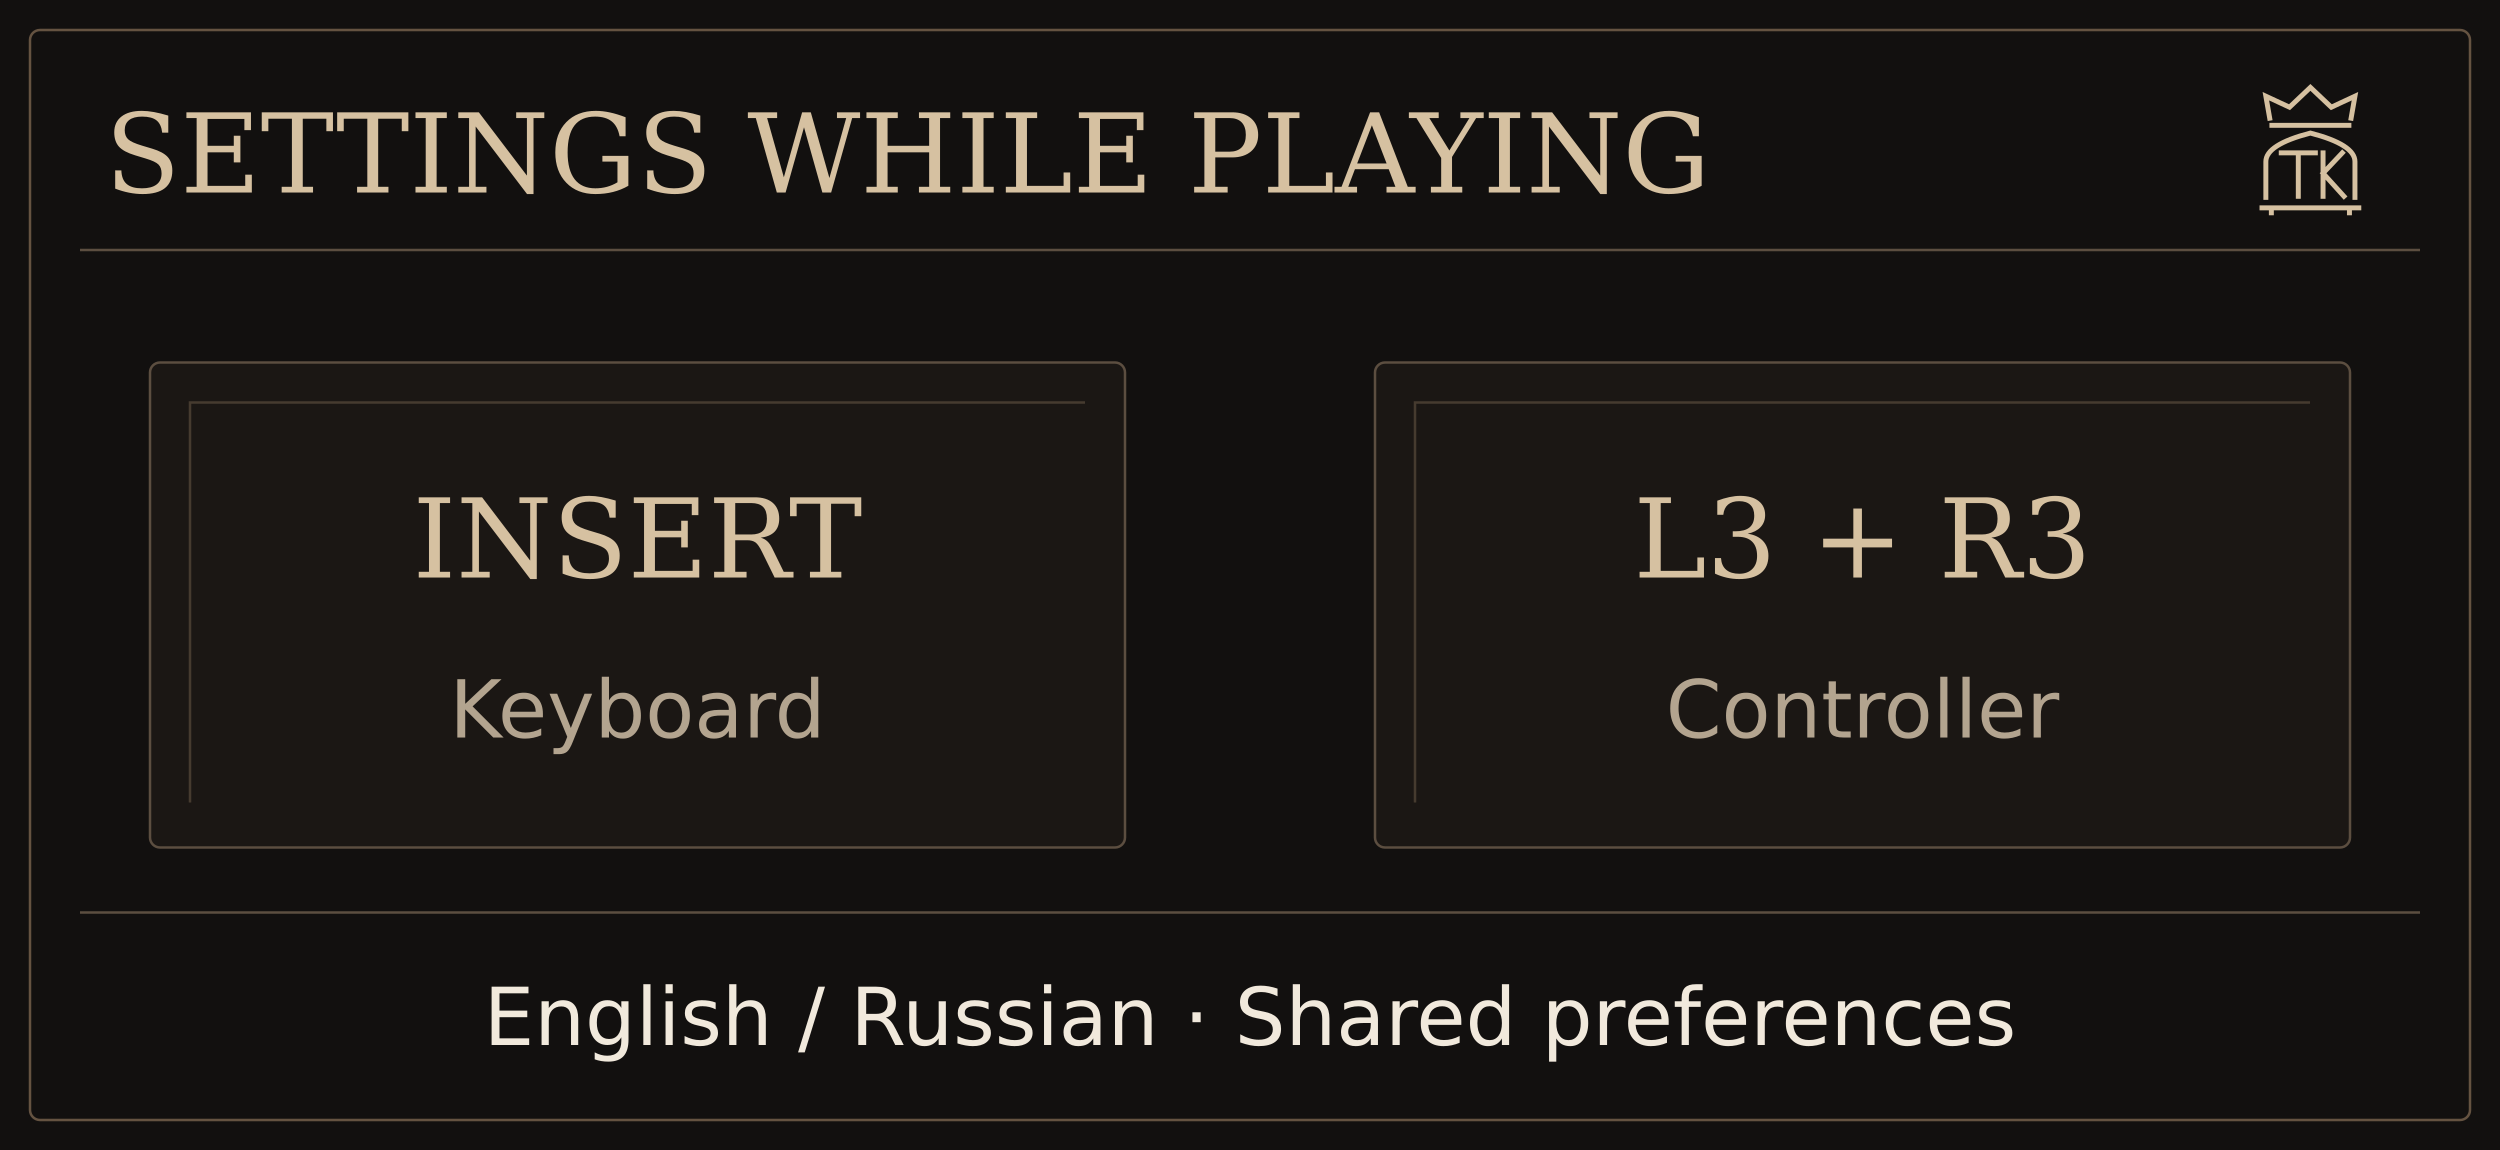
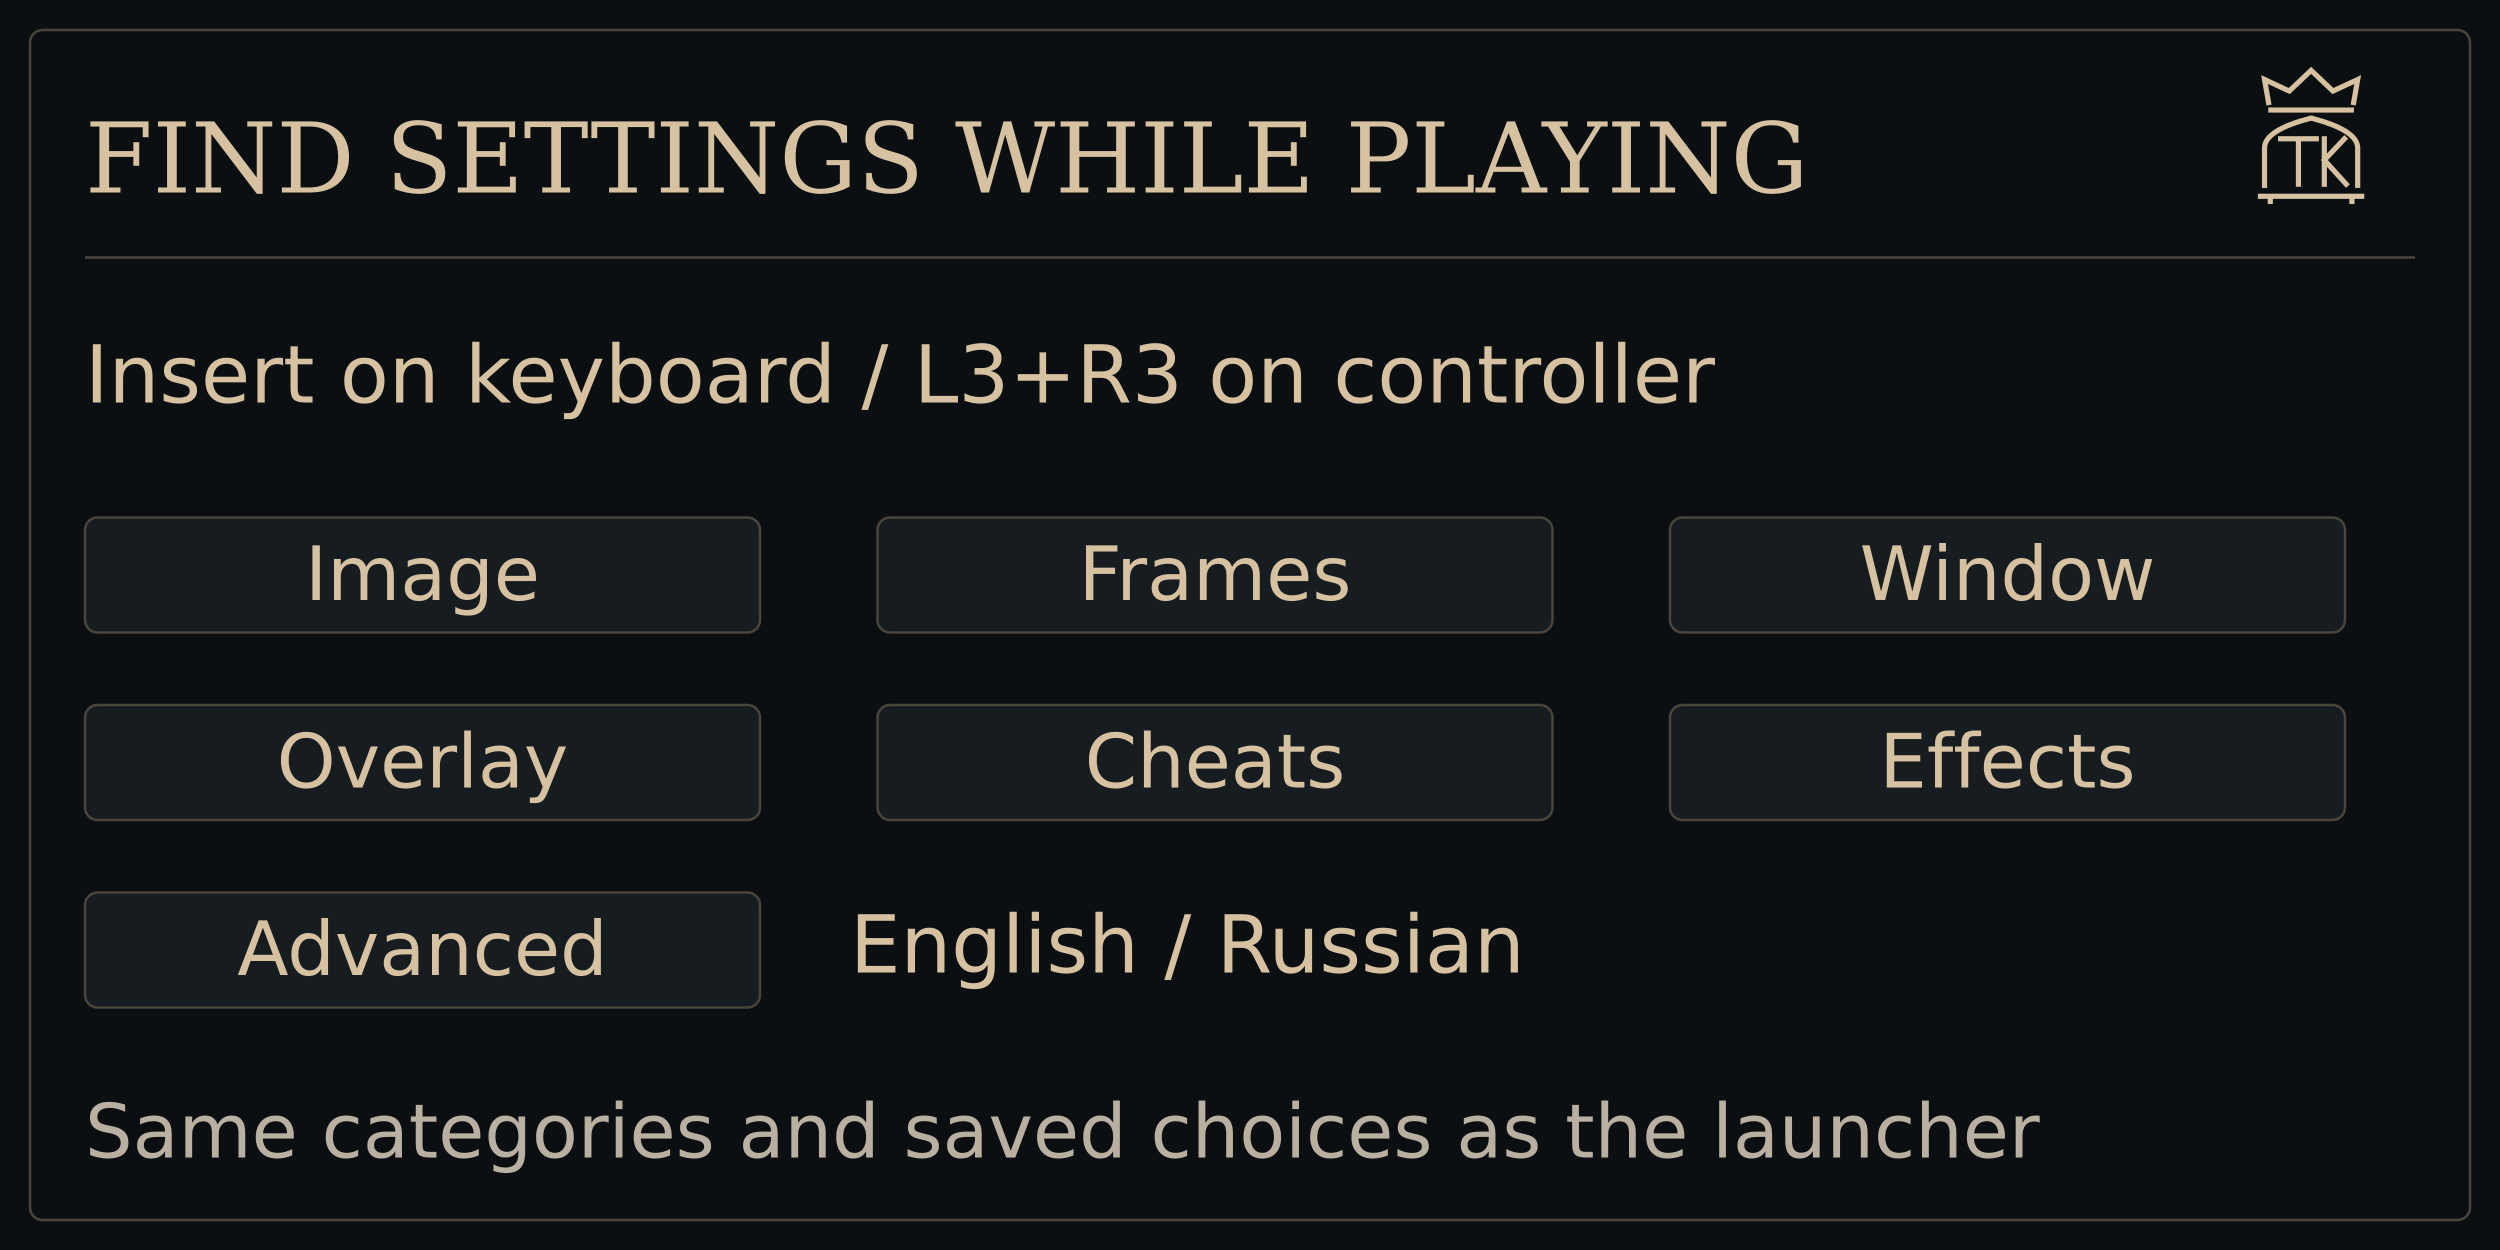
- <svg xmlns="http://www.w3.org/2000/svg" width="1000" height="460" viewBox="0 0 1000 460" role="img" aria-labelledby="title desc">
-   <rect width="1000" height="460" fill="#12100f" />
-   <rect x="12" y="12" width="976" height="436" rx="4" fill="none" stroke="#655341" />
-   <path d="M32 100H968M32 365H968" stroke="#5c4e40" />
-   <g transform="translate(896 31) scale(.22)" color="#d6c1a1">
+ <svg xmlns="http://www.w3.org/2000/svg" width="1000" height="500" viewBox="0 0 1000 500" role="img" aria-labelledby="title desc">
+   <rect width="1000" height="500" fill="#0c0f12" />
+   <rect x="12" y="12" width="976" height="476" rx="5" fill="none" stroke="#49453d" />
+   <g transform="translate(895 24) scale(.23)" color="#d6c1a1">
    <g fill="none" stroke="currentColor" stroke-width="9" stroke-linecap="square" stroke-linejoin="miter">
      <path id="crown" d="M54 74L47 34L90 54L128 18L166 54L209 34L202 74M58 87H198" />
      <path id="workshop-arch" d="M47 218V153Q47 122 128 101Q209 122 209 153V218" />
      <path id="initial-t" d="M75 137H137M106 137V216" />
      <path id="initial-k" d="M151 137V216M186 137L151 174L189 216" />
      <path id="workbench" d="M40 237H216M57 237V246M199 237V246" />
    </g>
  </g>
-   <text x="42" y="77" text-anchor="start" fill="#d6c1a1" font-family="DejaVu Serif" font-size="44">SETTINGS WHILE PLAYING</text>
-   <rect x="60" y="145" width="390" height="194" rx="4" fill="#1b1714" stroke="#5c4e40" />
-   <path d="M76 321V161H434" fill="none" stroke="#aa8f6e" stroke-opacity=".3" />
-   <text x="255" y="231" text-anchor="middle" fill="#d6c1a1" font-family="DejaVu Serif" font-size="44">INSERT</text>
-   <text x="255" y="295" text-anchor="middle" fill="#b3a48f" font-family="DejaVu Sans" font-size="32">Keyboard</text>
-   <rect x="550" y="145" width="390" height="194" rx="4" fill="#1b1714" stroke="#5c4e40" />
-   <path d="M566 321V161H924" fill="none" stroke="#aa8f6e" stroke-opacity=".3" />
-   <text x="745" y="231" text-anchor="middle" fill="#d6c1a1" font-family="DejaVu Serif" font-size="44">L3 + R3</text>
-   <text x="745" y="295" text-anchor="middle" fill="#b3a48f" font-family="DejaVu Sans" font-size="32">Controller</text>
-   <text x="500" y="418" text-anchor="middle" fill="#f1e9dc" font-family="DejaVu Sans" font-size="32">English / Russian · Shared preferences</text>
+   <text x="34" y="77" font-family="DejaVu Serif" font-size="39" text-anchor="start" fill="#d6c1a1">FIND SETTINGS WHILE PLAYING</text>
+   <path d="M34 103H966" stroke="#49453d" />
+   <text x="34" y="161" font-family="DejaVu Sans" font-size="32" text-anchor="start" fill="#d6c1a1">Insert on keyboard  /  L3+R3 on controller</text>
+   <rect x="34" y="207" width="270" height="46" rx="5" fill="#171c21" stroke="#49453d" />
+   <text x="169.0" y="240" font-family="DejaVu Sans" font-size="30" text-anchor="middle" fill="#d6c1a1">Image</text>
+   <rect x="351" y="207" width="270" height="46" rx="5" fill="#171c21" stroke="#49453d" />
+   <text x="486.0" y="240" font-family="DejaVu Sans" font-size="30" text-anchor="middle" fill="#d6c1a1">Frames</text>
+   <rect x="668" y="207" width="270" height="46" rx="5" fill="#171c21" stroke="#49453d" />
+   <text x="803.0" y="240" font-family="DejaVu Sans" font-size="30" text-anchor="middle" fill="#d6c1a1">Window</text>
+   <rect x="34" y="282" width="270" height="46" rx="5" fill="#171c21" stroke="#49453d" />
+   <text x="169.0" y="315" font-family="DejaVu Sans" font-size="30" text-anchor="middle" fill="#d6c1a1">Overlay</text>
+   <rect x="351" y="282" width="270" height="46" rx="5" fill="#171c21" stroke="#49453d" />
+   <text x="486.0" y="315" font-family="DejaVu Sans" font-size="30" text-anchor="middle" fill="#d6c1a1">Cheats</text>
+   <rect x="668" y="282" width="270" height="46" rx="5" fill="#171c21" stroke="#49453d" />
+   <text x="803.0" y="315" font-family="DejaVu Sans" font-size="30" text-anchor="middle" fill="#d6c1a1">Effects</text>
+   <rect x="34" y="357" width="270" height="46" rx="5" fill="#171c21" stroke="#49453d" />
+   <text x="169.0" y="390" font-family="DejaVu Sans" font-size="30" text-anchor="middle" fill="#d6c1a1">Advanced</text>
+   <text x="340" y="389" font-family="DejaVu Sans" font-size="32" text-anchor="start" fill="#d6c1a1">English / Russian</text>
+   <text x="34" y="463" font-family="DejaVu Sans" font-size="30" text-anchor="start" fill="#b9b0a2">Same categories and saved choices as the launcher</text>
</svg>
